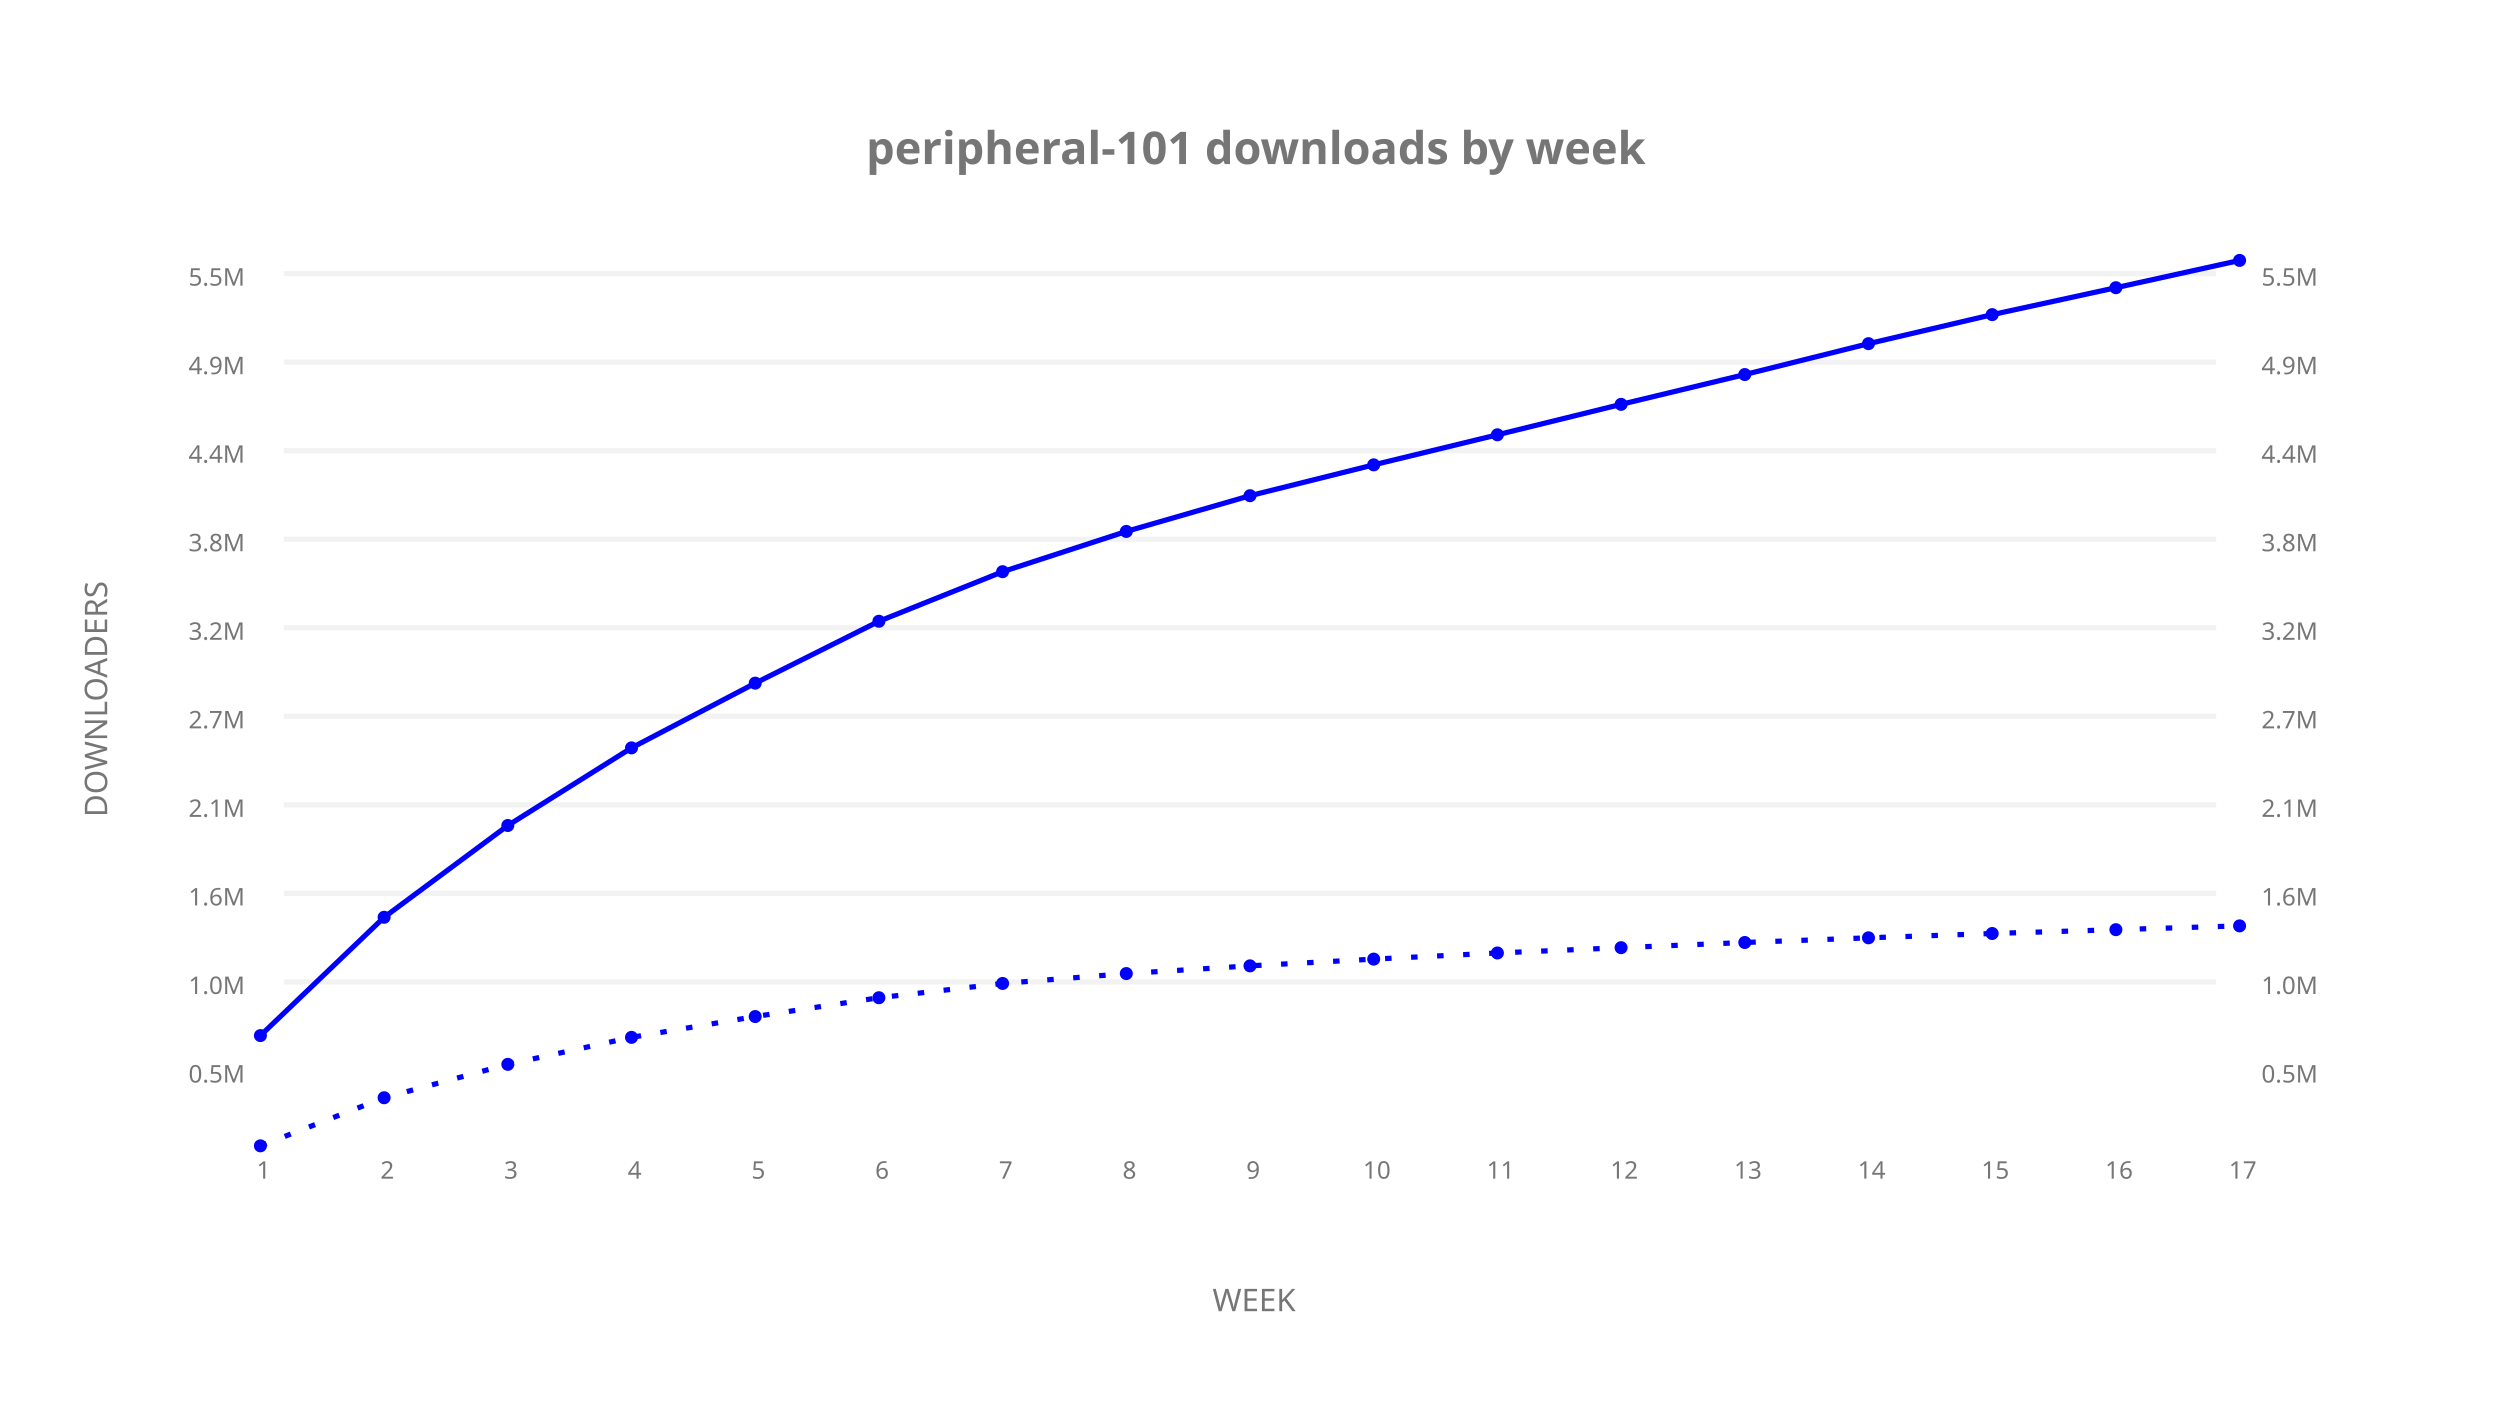
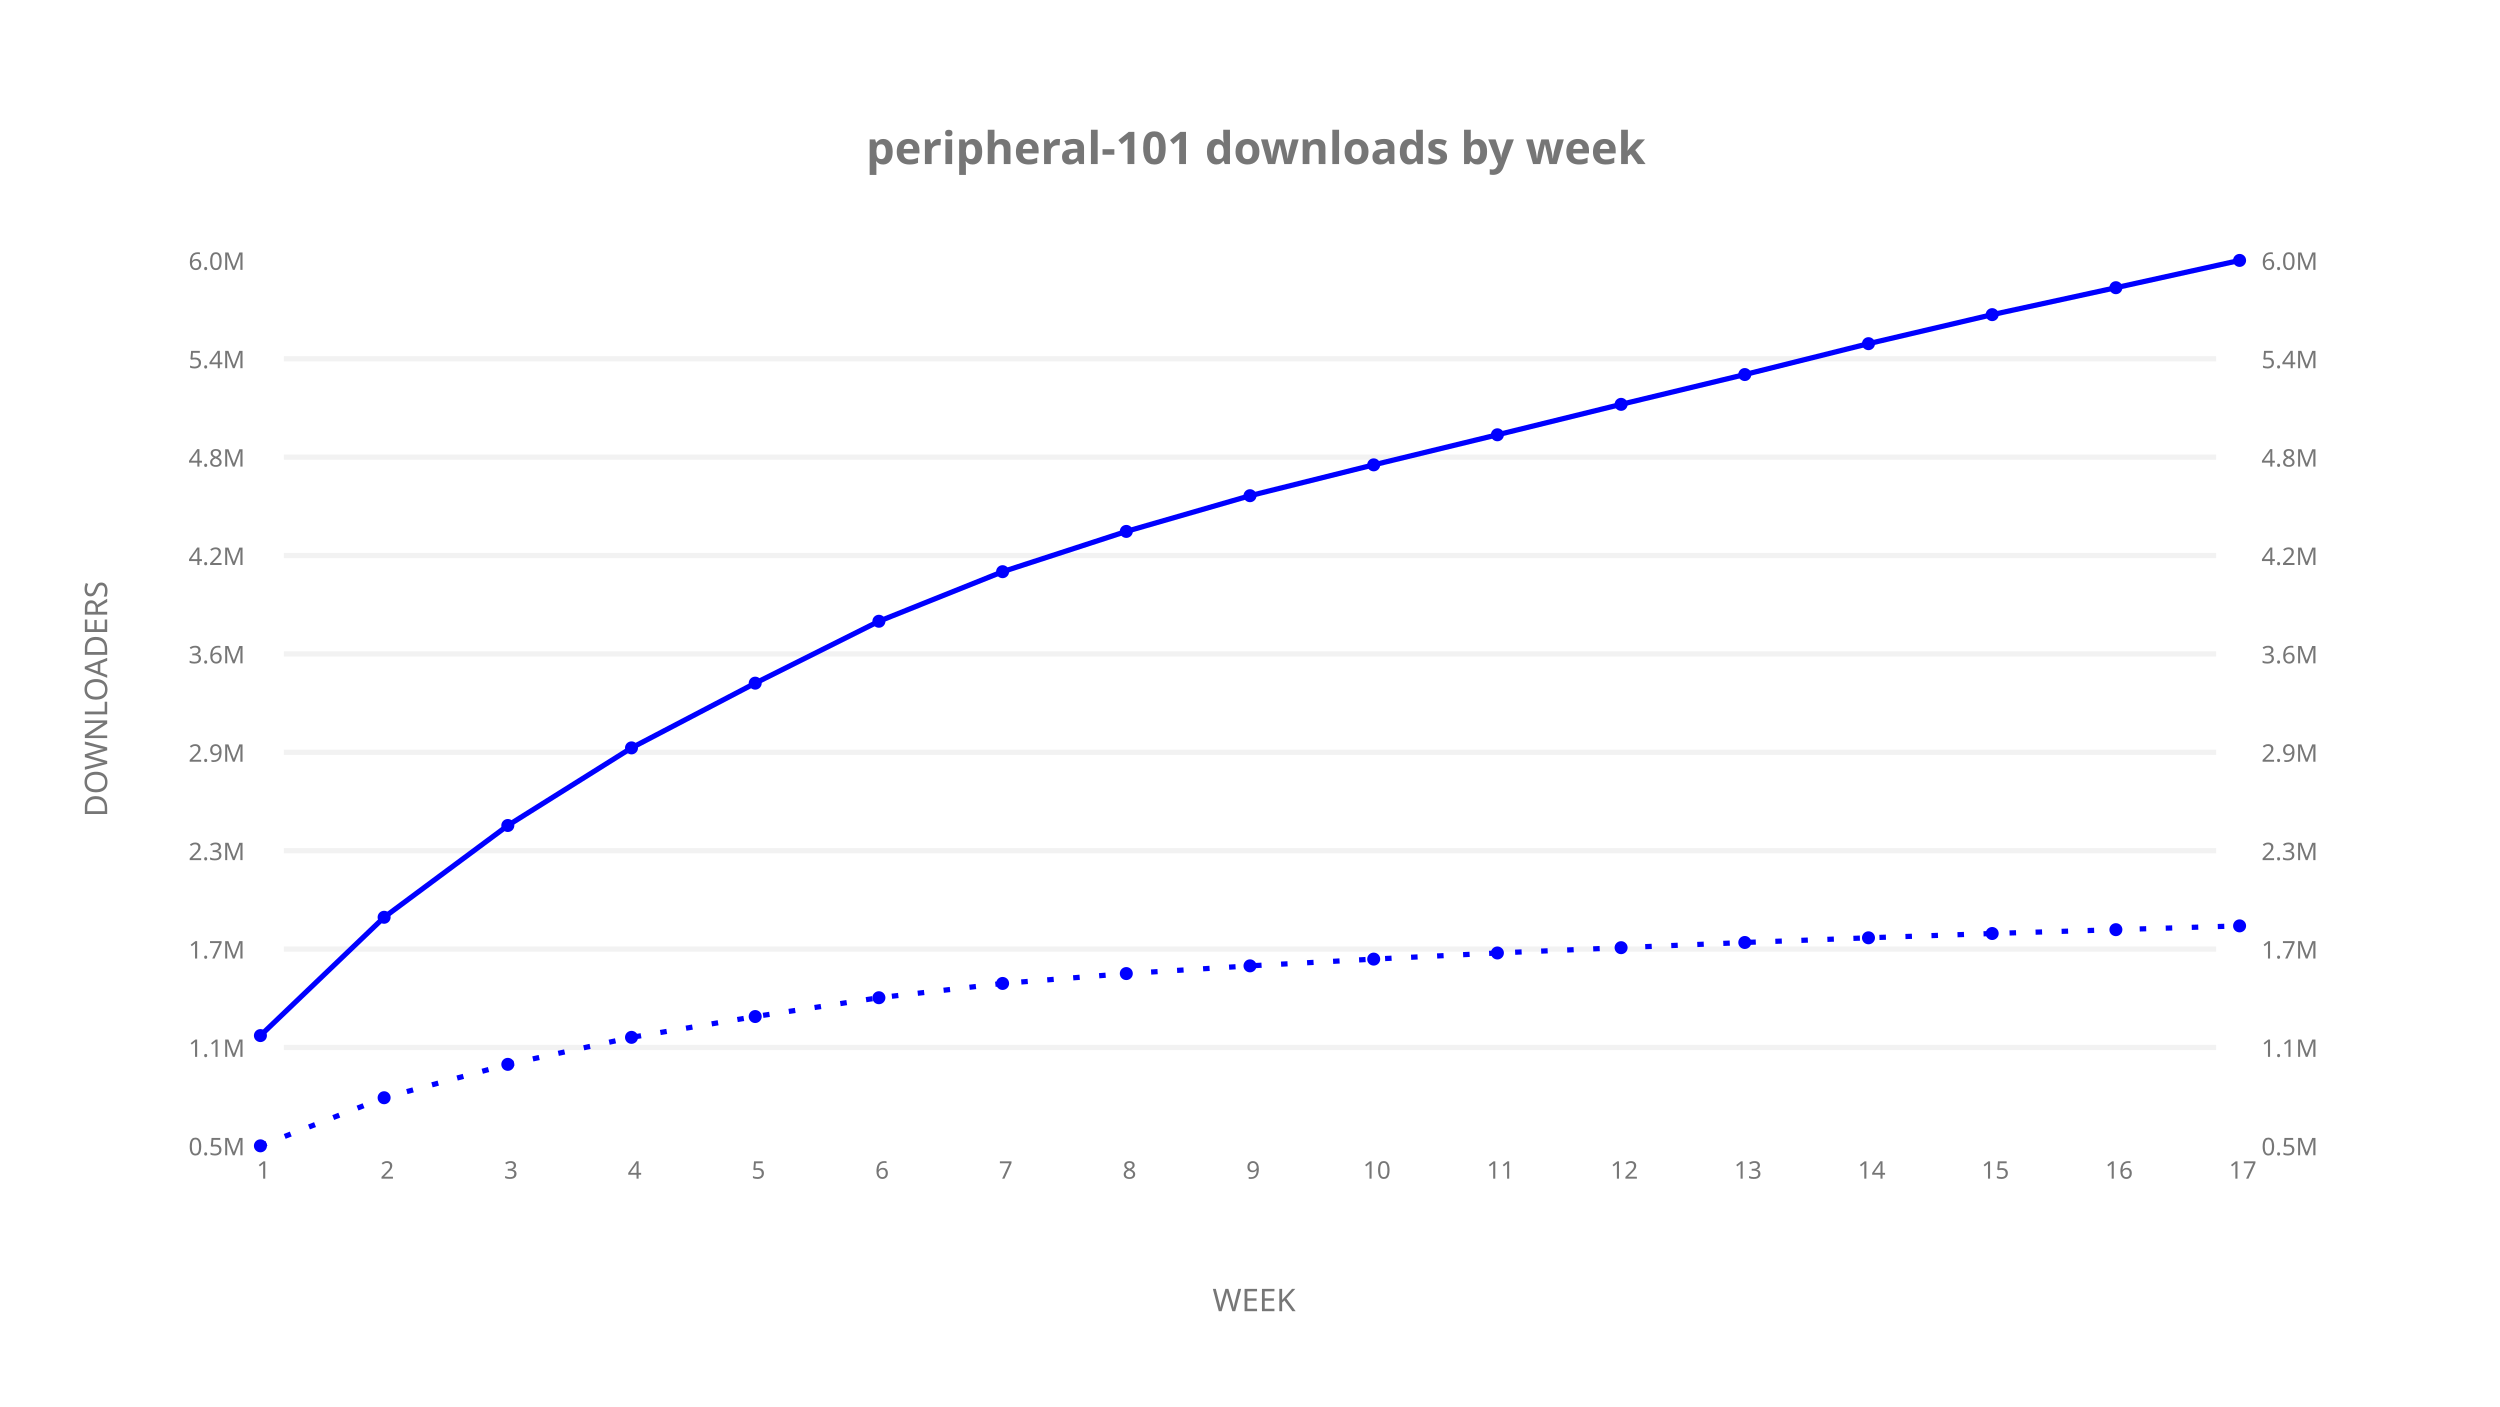
<svg xmlns="http://www.w3.org/2000/svg" xml:space="preserve" id="peripheral-101-downloads-by-week-peripheral-101-week" x="0px" y="0px" width="1920px" height="1080px" viewBox="0 0 1920 1080" enable-background="new 0 0 1920 1080" role="img">
  <g id="annotations">
    <text x="960" y="126" font-family="Atkinson Hyperlegible" font-size="26pt" text-anchor="middle" text-align="center" font-weight="600" font-style="normal" style="fill:rgb(118,118,118); fill-opacity:1; stroke:rgb(118,118,118); stroke-opacity:0; stroke-width:0.5"> peripheral-101 downloads by week</text>
    <g id="axes-lines">
      <text x="960" y="1007" font-family="Atkinson Hyperlegible" font-size="18pt" text-anchor="middle" text-align="center" font-weight="500" font-style="normal" style="fill:rgb(118,118,118); fill-opacity:1; stroke:rgb(118,118,118); stroke-opacity:0; stroke-width:0.5"> WEEK</text>
      <text x="73" y="540" font-family="Atkinson Hyperlegible" font-size="18pt" text-anchor="middle" text-align="center" dominant-baseline="central" font-weight="500" font-style="normal" style="fill:rgb(118,118,118); fill-opacity:1; stroke:rgb(118,118,118); stroke-opacity:0; stroke-width:0.5" transform="rotate(-90,73,540)"> DOWNLOADERS</text>
    </g>
    <g id="tic-y-label-lines">
-       <line x1="218" y1="754.135" x2="1702" y2="754.135" style="fill:rgb(0,0,255); fill-opacity:0; stroke:rgb(242,242,242); stroke-opacity:1; stroke-width:4" />
-       <line x1="218" y1="686.135" x2="1702" y2="686.135" style="fill:rgb(0,0,255); fill-opacity:0; stroke:rgb(242,242,242); stroke-opacity:1; stroke-width:4" />
-       <line x1="218" y1="618.135" x2="1702" y2="618.135" style="fill:rgb(0,0,255); fill-opacity:0; stroke:rgb(242,242,242); stroke-opacity:1; stroke-width:4" />
-       <line x1="218" y1="550.135" x2="1702" y2="550.135" style="fill:rgb(0,0,255); fill-opacity:0; stroke:rgb(242,242,242); stroke-opacity:1; stroke-width:4" />
-       <line x1="218" y1="482.135" x2="1702" y2="482.135" style="fill:rgb(0,0,255); fill-opacity:0; stroke:rgb(242,242,242); stroke-opacity:1; stroke-width:4" />
-       <line x1="218" y1="414.135" x2="1702" y2="414.135" style="fill:rgb(0,0,255); fill-opacity:0; stroke:rgb(242,242,242); stroke-opacity:1; stroke-width:4" />
-       <line x1="218" y1="346.135" x2="1702" y2="346.135" style="fill:rgb(0,0,255); fill-opacity:0; stroke:rgb(242,242,242); stroke-opacity:1; stroke-width:4" />
-       <line x1="218" y1="278.135" x2="1702" y2="278.135" style="fill:rgb(0,0,255); fill-opacity:0; stroke:rgb(242,242,242); stroke-opacity:1; stroke-width:4" />
-       <line x1="218" y1="210.135" x2="1702" y2="210.135" style="fill:rgb(0,0,255); fill-opacity:0; stroke:rgb(242,242,242); stroke-opacity:1; stroke-width:4" />
+       <line x1="218" y1="804.444" x2="1702" y2="804.444" style="fill:rgb(0,0,255); fill-opacity:0; stroke:rgb(242,242,242); stroke-opacity:1; stroke-width:4" />
+       <line x1="218" y1="728.889" x2="1702" y2="728.889" style="fill:rgb(0,0,255); fill-opacity:0; stroke:rgb(242,242,242); stroke-opacity:1; stroke-width:4" />
+       <line x1="218" y1="653.333" x2="1702" y2="653.333" style="fill:rgb(0,0,255); fill-opacity:0; stroke:rgb(242,242,242); stroke-opacity:1; stroke-width:4" />
+       <line x1="218" y1="577.778" x2="1702" y2="577.778" style="fill:rgb(0,0,255); fill-opacity:0; stroke:rgb(242,242,242); stroke-opacity:1; stroke-width:4" />
+       <line x1="218" y1="502.222" x2="1702" y2="502.222" style="fill:rgb(0,0,255); fill-opacity:0; stroke:rgb(242,242,242); stroke-opacity:1; stroke-width:4" />
+       <line x1="218" y1="426.667" x2="1702" y2="426.667" style="fill:rgb(0,0,255); fill-opacity:0; stroke:rgb(242,242,242); stroke-opacity:1; stroke-width:4" />
+       <line x1="218" y1="351.111" x2="1702" y2="351.111" style="fill:rgb(0,0,255); fill-opacity:0; stroke:rgb(242,242,242); stroke-opacity:1; stroke-width:4" />
+       <line x1="218" y1="275.556" x2="1702" y2="275.556" style="fill:rgb(0,0,255); fill-opacity:0; stroke:rgb(242,242,242); stroke-opacity:1; stroke-width:4" />
    </g>
    <g id="tic-x-labels">
      <text x="200" y="898" font-family="Atkinson Hyperlegible" font-size="14pt" text-anchor="middle" text-align="center" dominant-baseline="central" font-weight="400" font-style="normal" style="fill:rgb(118,118,118); fill-opacity:1; stroke:rgb(118,118,118); stroke-opacity:0; stroke-width:0.5"> 1</text>
      <text x="295" y="898" font-family="Atkinson Hyperlegible" font-size="14pt" text-anchor="middle" text-align="center" dominant-baseline="central" font-weight="400" font-style="normal" style="fill:rgb(118,118,118); fill-opacity:1; stroke:rgb(118,118,118); stroke-opacity:0; stroke-width:0.5"> 2</text>
      <text x="390" y="898" font-family="Atkinson Hyperlegible" font-size="14pt" text-anchor="middle" text-align="center" dominant-baseline="central" font-weight="400" font-style="normal" style="fill:rgb(118,118,118); fill-opacity:1; stroke:rgb(118,118,118); stroke-opacity:0; stroke-width:0.5"> 3</text>
      <text x="485" y="898" font-family="Atkinson Hyperlegible" font-size="14pt" text-anchor="middle" text-align="center" dominant-baseline="central" font-weight="400" font-style="normal" style="fill:rgb(118,118,118); fill-opacity:1; stroke:rgb(118,118,118); stroke-opacity:0; stroke-width:0.5"> 4</text>
      <text x="580" y="898" font-family="Atkinson Hyperlegible" font-size="14pt" text-anchor="middle" text-align="center" dominant-baseline="central" font-weight="400" font-style="normal" style="fill:rgb(118,118,118); fill-opacity:1; stroke:rgb(118,118,118); stroke-opacity:0; stroke-width:0.5"> 5</text>
      <text x="675" y="898" font-family="Atkinson Hyperlegible" font-size="14pt" text-anchor="middle" text-align="center" dominant-baseline="central" font-weight="400" font-style="normal" style="fill:rgb(118,118,118); fill-opacity:1; stroke:rgb(118,118,118); stroke-opacity:0; stroke-width:0.5"> 6</text>
      <text x="770" y="898" font-family="Atkinson Hyperlegible" font-size="14pt" text-anchor="middle" text-align="center" dominant-baseline="central" font-weight="400" font-style="normal" style="fill:rgb(118,118,118); fill-opacity:1; stroke:rgb(118,118,118); stroke-opacity:0; stroke-width:0.5"> 7</text>
      <text x="865" y="898" font-family="Atkinson Hyperlegible" font-size="14pt" text-anchor="middle" text-align="center" dominant-baseline="central" font-weight="400" font-style="normal" style="fill:rgb(118,118,118); fill-opacity:1; stroke:rgb(118,118,118); stroke-opacity:0; stroke-width:0.5"> 8</text>
      <text x="960" y="898" font-family="Atkinson Hyperlegible" font-size="14pt" text-anchor="middle" text-align="center" dominant-baseline="central" font-weight="400" font-style="normal" style="fill:rgb(118,118,118); fill-opacity:1; stroke:rgb(118,118,118); stroke-opacity:0; stroke-width:0.5"> 9</text>
      <text x="1055" y="898" font-family="Atkinson Hyperlegible" font-size="14pt" text-anchor="middle" text-align="center" dominant-baseline="central" font-weight="400" font-style="normal" style="fill:rgb(118,118,118); fill-opacity:1; stroke:rgb(118,118,118); stroke-opacity:0; stroke-width:0.5"> 10</text>
      <text x="1150" y="898" font-family="Atkinson Hyperlegible" font-size="14pt" text-anchor="middle" text-align="center" dominant-baseline="central" font-weight="400" font-style="normal" style="fill:rgb(118,118,118); fill-opacity:1; stroke:rgb(118,118,118); stroke-opacity:0; stroke-width:0.5"> 11</text>
      <text x="1245" y="898" font-family="Atkinson Hyperlegible" font-size="14pt" text-anchor="middle" text-align="center" dominant-baseline="central" font-weight="400" font-style="normal" style="fill:rgb(118,118,118); fill-opacity:1; stroke:rgb(118,118,118); stroke-opacity:0; stroke-width:0.5"> 12</text>
      <text x="1340" y="898" font-family="Atkinson Hyperlegible" font-size="14pt" text-anchor="middle" text-align="center" dominant-baseline="central" font-weight="400" font-style="normal" style="fill:rgb(118,118,118); fill-opacity:1; stroke:rgb(118,118,118); stroke-opacity:0; stroke-width:0.5"> 13</text>
      <text x="1435" y="898" font-family="Atkinson Hyperlegible" font-size="14pt" text-anchor="middle" text-align="center" dominant-baseline="central" font-weight="400" font-style="normal" style="fill:rgb(118,118,118); fill-opacity:1; stroke:rgb(118,118,118); stroke-opacity:0; stroke-width:0.5"> 14</text>
      <text x="1530" y="898" font-family="Atkinson Hyperlegible" font-size="14pt" text-anchor="middle" text-align="center" dominant-baseline="central" font-weight="400" font-style="normal" style="fill:rgb(118,118,118); fill-opacity:1; stroke:rgb(118,118,118); stroke-opacity:0; stroke-width:0.5"> 15</text>
      <text x="1625" y="898" font-family="Atkinson Hyperlegible" font-size="14pt" text-anchor="middle" text-align="center" dominant-baseline="central" font-weight="400" font-style="normal" style="fill:rgb(118,118,118); fill-opacity:1; stroke:rgb(118,118,118); stroke-opacity:0; stroke-width:0.5"> 16</text>
      <text x="1720" y="898" font-family="Atkinson Hyperlegible" font-size="14pt" text-anchor="middle" text-align="center" dominant-baseline="central" font-weight="400" font-style="normal" style="fill:rgb(118,118,118); fill-opacity:1; stroke:rgb(118,118,118); stroke-opacity:0; stroke-width:0.5"> 17</text>
    </g>
    <g id="tic-y-labels">
-       <text x="164" y="824.135" font-family="Atkinson Hyperlegible" font-size="14pt" text-anchor="middle" text-align="center" dominant-baseline="central" font-weight="400" font-style="normal" style="fill:rgb(118,118,118); fill-opacity:1; stroke:rgb(118,118,118); stroke-opacity:0; stroke-width:0.5"> 0.5M</text>
-       <text x="1756" y="824.135" font-family="Atkinson Hyperlegible" font-size="14pt" text-anchor="middle" text-align="center" dominant-baseline="central" font-weight="400" font-style="normal" style="fill:rgb(118,118,118); fill-opacity:1; stroke:rgb(118,118,118); stroke-opacity:0; stroke-width:0.5"> 0.5M</text>
-       <text x="164" y="756.135" font-family="Atkinson Hyperlegible" font-size="14pt" text-anchor="middle" text-align="center" dominant-baseline="central" font-weight="400" font-style="normal" style="fill:rgb(118,118,118); fill-opacity:1; stroke:rgb(118,118,118); stroke-opacity:0; stroke-width:0.5"> 1.0M</text>
-       <text x="1756" y="756.135" font-family="Atkinson Hyperlegible" font-size="14pt" text-anchor="middle" text-align="center" dominant-baseline="central" font-weight="400" font-style="normal" style="fill:rgb(118,118,118); fill-opacity:1; stroke:rgb(118,118,118); stroke-opacity:0; stroke-width:0.5"> 1.0M</text>
-       <text x="164" y="688.135" font-family="Atkinson Hyperlegible" font-size="14pt" text-anchor="middle" text-align="center" dominant-baseline="central" font-weight="400" font-style="normal" style="fill:rgb(118,118,118); fill-opacity:1; stroke:rgb(118,118,118); stroke-opacity:0; stroke-width:0.5"> 1.6M</text>
-       <text x="1756" y="688.135" font-family="Atkinson Hyperlegible" font-size="14pt" text-anchor="middle" text-align="center" dominant-baseline="central" font-weight="400" font-style="normal" style="fill:rgb(118,118,118); fill-opacity:1; stroke:rgb(118,118,118); stroke-opacity:0; stroke-width:0.5"> 1.6M</text>
-       <text x="164" y="620.135" font-family="Atkinson Hyperlegible" font-size="14pt" text-anchor="middle" text-align="center" dominant-baseline="central" font-weight="400" font-style="normal" style="fill:rgb(118,118,118); fill-opacity:1; stroke:rgb(118,118,118); stroke-opacity:0; stroke-width:0.5"> 2.1M</text>
-       <text x="1756" y="620.135" font-family="Atkinson Hyperlegible" font-size="14pt" text-anchor="middle" text-align="center" dominant-baseline="central" font-weight="400" font-style="normal" style="fill:rgb(118,118,118); fill-opacity:1; stroke:rgb(118,118,118); stroke-opacity:0; stroke-width:0.5"> 2.1M</text>
-       <text x="164" y="552.135" font-family="Atkinson Hyperlegible" font-size="14pt" text-anchor="middle" text-align="center" dominant-baseline="central" font-weight="400" font-style="normal" style="fill:rgb(118,118,118); fill-opacity:1; stroke:rgb(118,118,118); stroke-opacity:0; stroke-width:0.5"> 2.7M</text>
-       <text x="1756" y="552.135" font-family="Atkinson Hyperlegible" font-size="14pt" text-anchor="middle" text-align="center" dominant-baseline="central" font-weight="400" font-style="normal" style="fill:rgb(118,118,118); fill-opacity:1; stroke:rgb(118,118,118); stroke-opacity:0; stroke-width:0.5"> 2.7M</text>
-       <text x="164" y="484.135" font-family="Atkinson Hyperlegible" font-size="14pt" text-anchor="middle" text-align="center" dominant-baseline="central" font-weight="400" font-style="normal" style="fill:rgb(118,118,118); fill-opacity:1; stroke:rgb(118,118,118); stroke-opacity:0; stroke-width:0.5"> 3.2M</text>
-       <text x="1756" y="484.135" font-family="Atkinson Hyperlegible" font-size="14pt" text-anchor="middle" text-align="center" dominant-baseline="central" font-weight="400" font-style="normal" style="fill:rgb(118,118,118); fill-opacity:1; stroke:rgb(118,118,118); stroke-opacity:0; stroke-width:0.5"> 3.2M</text>
-       <text x="164" y="416.135" font-family="Atkinson Hyperlegible" font-size="14pt" text-anchor="middle" text-align="center" dominant-baseline="central" font-weight="400" font-style="normal" style="fill:rgb(118,118,118); fill-opacity:1; stroke:rgb(118,118,118); stroke-opacity:0; stroke-width:0.5"> 3.8M</text>
-       <text x="1756" y="416.135" font-family="Atkinson Hyperlegible" font-size="14pt" text-anchor="middle" text-align="center" dominant-baseline="central" font-weight="400" font-style="normal" style="fill:rgb(118,118,118); fill-opacity:1; stroke:rgb(118,118,118); stroke-opacity:0; stroke-width:0.5"> 3.8M</text>
-       <text x="164" y="348.135" font-family="Atkinson Hyperlegible" font-size="14pt" text-anchor="middle" text-align="center" dominant-baseline="central" font-weight="400" font-style="normal" style="fill:rgb(118,118,118); fill-opacity:1; stroke:rgb(118,118,118); stroke-opacity:0; stroke-width:0.5"> 4.4M</text>
-       <text x="1756" y="348.135" font-family="Atkinson Hyperlegible" font-size="14pt" text-anchor="middle" text-align="center" dominant-baseline="central" font-weight="400" font-style="normal" style="fill:rgb(118,118,118); fill-opacity:1; stroke:rgb(118,118,118); stroke-opacity:0; stroke-width:0.5"> 4.4M</text>
-       <text x="164" y="280.135" font-family="Atkinson Hyperlegible" font-size="14pt" text-anchor="middle" text-align="center" dominant-baseline="central" font-weight="400" font-style="normal" style="fill:rgb(118,118,118); fill-opacity:1; stroke:rgb(118,118,118); stroke-opacity:0; stroke-width:0.5"> 4.9M</text>
-       <text x="1756" y="280.135" font-family="Atkinson Hyperlegible" font-size="14pt" text-anchor="middle" text-align="center" dominant-baseline="central" font-weight="400" font-style="normal" style="fill:rgb(118,118,118); fill-opacity:1; stroke:rgb(118,118,118); stroke-opacity:0; stroke-width:0.5"> 4.9M</text>
-       <text x="164" y="212.135" font-family="Atkinson Hyperlegible" font-size="14pt" text-anchor="middle" text-align="center" dominant-baseline="central" font-weight="400" font-style="normal" style="fill:rgb(118,118,118); fill-opacity:1; stroke:rgb(118,118,118); stroke-opacity:0; stroke-width:0.5"> 5.5M</text>
-       <text x="1756" y="212.135" font-family="Atkinson Hyperlegible" font-size="14pt" text-anchor="middle" text-align="center" dominant-baseline="central" font-weight="400" font-style="normal" style="fill:rgb(118,118,118); fill-opacity:1; stroke:rgb(118,118,118); stroke-opacity:0; stroke-width:0.5"> 5.5M</text>
+       <text x="164" y="880" font-family="Atkinson Hyperlegible" font-size="14pt" text-anchor="middle" text-align="center" dominant-baseline="central" font-weight="400" font-style="normal" style="fill:rgb(118,118,118); fill-opacity:1; stroke:rgb(118,118,118); stroke-opacity:0; stroke-width:0.5"> 0.5M</text>
+       <text x="1756" y="880" font-family="Atkinson Hyperlegible" font-size="14pt" text-anchor="middle" text-align="center" dominant-baseline="central" font-weight="400" font-style="normal" style="fill:rgb(118,118,118); fill-opacity:1; stroke:rgb(118,118,118); stroke-opacity:0; stroke-width:0.5"> 0.5M</text>
+       <text x="164" y="804.444" font-family="Atkinson Hyperlegible" font-size="14pt" text-anchor="middle" text-align="center" dominant-baseline="central" font-weight="400" font-style="normal" style="fill:rgb(118,118,118); fill-opacity:1; stroke:rgb(118,118,118); stroke-opacity:0; stroke-width:0.5"> 1.1M</text>
+       <text x="1756" y="804.444" font-family="Atkinson Hyperlegible" font-size="14pt" text-anchor="middle" text-align="center" dominant-baseline="central" font-weight="400" font-style="normal" style="fill:rgb(118,118,118); fill-opacity:1; stroke:rgb(118,118,118); stroke-opacity:0; stroke-width:0.5"> 1.1M</text>
+       <text x="164" y="728.889" font-family="Atkinson Hyperlegible" font-size="14pt" text-anchor="middle" text-align="center" dominant-baseline="central" font-weight="400" font-style="normal" style="fill:rgb(118,118,118); fill-opacity:1; stroke:rgb(118,118,118); stroke-opacity:0; stroke-width:0.5"> 1.7M</text>
+       <text x="1756" y="728.889" font-family="Atkinson Hyperlegible" font-size="14pt" text-anchor="middle" text-align="center" dominant-baseline="central" font-weight="400" font-style="normal" style="fill:rgb(118,118,118); fill-opacity:1; stroke:rgb(118,118,118); stroke-opacity:0; stroke-width:0.5"> 1.7M</text>
+       <text x="164" y="653.333" font-family="Atkinson Hyperlegible" font-size="14pt" text-anchor="middle" text-align="center" dominant-baseline="central" font-weight="400" font-style="normal" style="fill:rgb(118,118,118); fill-opacity:1; stroke:rgb(118,118,118); stroke-opacity:0; stroke-width:0.5"> 2.3M</text>
+       <text x="1756" y="653.333" font-family="Atkinson Hyperlegible" font-size="14pt" text-anchor="middle" text-align="center" dominant-baseline="central" font-weight="400" font-style="normal" style="fill:rgb(118,118,118); fill-opacity:1; stroke:rgb(118,118,118); stroke-opacity:0; stroke-width:0.5"> 2.3M</text>
+       <text x="164" y="577.778" font-family="Atkinson Hyperlegible" font-size="14pt" text-anchor="middle" text-align="center" dominant-baseline="central" font-weight="400" font-style="normal" style="fill:rgb(118,118,118); fill-opacity:1; stroke:rgb(118,118,118); stroke-opacity:0; stroke-width:0.5"> 2.9M</text>
+       <text x="1756" y="577.778" font-family="Atkinson Hyperlegible" font-size="14pt" text-anchor="middle" text-align="center" dominant-baseline="central" font-weight="400" font-style="normal" style="fill:rgb(118,118,118); fill-opacity:1; stroke:rgb(118,118,118); stroke-opacity:0; stroke-width:0.5"> 2.9M</text>
+       <text x="164" y="502.222" font-family="Atkinson Hyperlegible" font-size="14pt" text-anchor="middle" text-align="center" dominant-baseline="central" font-weight="400" font-style="normal" style="fill:rgb(118,118,118); fill-opacity:1; stroke:rgb(118,118,118); stroke-opacity:0; stroke-width:0.5"> 3.6M</text>
+       <text x="1756" y="502.222" font-family="Atkinson Hyperlegible" font-size="14pt" text-anchor="middle" text-align="center" dominant-baseline="central" font-weight="400" font-style="normal" style="fill:rgb(118,118,118); fill-opacity:1; stroke:rgb(118,118,118); stroke-opacity:0; stroke-width:0.5"> 3.6M</text>
+       <text x="164" y="426.667" font-family="Atkinson Hyperlegible" font-size="14pt" text-anchor="middle" text-align="center" dominant-baseline="central" font-weight="400" font-style="normal" style="fill:rgb(118,118,118); fill-opacity:1; stroke:rgb(118,118,118); stroke-opacity:0; stroke-width:0.5"> 4.2M</text>
+       <text x="1756" y="426.667" font-family="Atkinson Hyperlegible" font-size="14pt" text-anchor="middle" text-align="center" dominant-baseline="central" font-weight="400" font-style="normal" style="fill:rgb(118,118,118); fill-opacity:1; stroke:rgb(118,118,118); stroke-opacity:0; stroke-width:0.5"> 4.2M</text>
+       <text x="164" y="351.111" font-family="Atkinson Hyperlegible" font-size="14pt" text-anchor="middle" text-align="center" dominant-baseline="central" font-weight="400" font-style="normal" style="fill:rgb(118,118,118); fill-opacity:1; stroke:rgb(118,118,118); stroke-opacity:0; stroke-width:0.5"> 4.8M</text>
+       <text x="1756" y="351.111" font-family="Atkinson Hyperlegible" font-size="14pt" text-anchor="middle" text-align="center" dominant-baseline="central" font-weight="400" font-style="normal" style="fill:rgb(118,118,118); fill-opacity:1; stroke:rgb(118,118,118); stroke-opacity:0; stroke-width:0.5"> 4.8M</text>
+       <text x="164" y="275.556" font-family="Atkinson Hyperlegible" font-size="14pt" text-anchor="middle" text-align="center" dominant-baseline="central" font-weight="400" font-style="normal" style="fill:rgb(118,118,118); fill-opacity:1; stroke:rgb(118,118,118); stroke-opacity:0; stroke-width:0.5"> 5.4M</text>
+       <text x="1756" y="275.556" font-family="Atkinson Hyperlegible" font-size="14pt" text-anchor="middle" text-align="center" dominant-baseline="central" font-weight="400" font-style="normal" style="fill:rgb(118,118,118); fill-opacity:1; stroke:rgb(118,118,118); stroke-opacity:0; stroke-width:0.5"> 5.4M</text>
+       <text x="164" y="200" font-family="Atkinson Hyperlegible" font-size="14pt" text-anchor="middle" text-align="center" dominant-baseline="central" font-weight="400" font-style="normal" style="fill:rgb(118,118,118); fill-opacity:1; stroke:rgb(118,118,118); stroke-opacity:0; stroke-width:0.5"> 6.0M</text>
+       <text x="1756" y="200" font-family="Atkinson Hyperlegible" font-size="14pt" text-anchor="middle" text-align="center" dominant-baseline="central" font-weight="400" font-style="normal" style="fill:rgb(118,118,118); fill-opacity:1; stroke:rgb(118,118,118); stroke-opacity:0; stroke-width:0.5"> 6.0M</text>
    </g>
  </g>
  <g id="polyline-peripheral-101 downloads by week">
    <polyline points="200,795.327 295,704.474 390,633.982 485,574.368 580,524.672 675,477.131 770,439.054 865,408.13 960,380.698 1055,357.004 1150,333.915 1245,310.546 1340,287.651 1435,263.934 1530,241.643 1625,220.953 1720,200 " style="fill:rgb(0,0,255); fill-opacity:0; stroke:rgb(0,0,255); stroke-opacity:1; stroke-width:4" />
  </g>
  <g id="markers-peripheral-101 downloads by week">
    <circle cx="200" cy="795.327" r="5" style="fill:rgb(0,0,255); fill-opacity:1; stroke:rgb(0,0,255); stroke-opacity:0; stroke-width:4">
</circle>
    <circle cx="295" cy="704.474" r="5" style="fill:rgb(0,0,255); fill-opacity:1; stroke:rgb(0,0,255); stroke-opacity:0; stroke-width:4">
</circle>
    <circle cx="390" cy="633.982" r="5" style="fill:rgb(0,0,255); fill-opacity:1; stroke:rgb(0,0,255); stroke-opacity:0; stroke-width:4">
</circle>
    <circle cx="485" cy="574.368" r="5" style="fill:rgb(0,0,255); fill-opacity:1; stroke:rgb(0,0,255); stroke-opacity:0; stroke-width:4">
</circle>
    <circle cx="580" cy="524.672" r="5" style="fill:rgb(0,0,255); fill-opacity:1; stroke:rgb(0,0,255); stroke-opacity:0; stroke-width:4">
</circle>
    <circle cx="675" cy="477.131" r="5" style="fill:rgb(0,0,255); fill-opacity:1; stroke:rgb(0,0,255); stroke-opacity:0; stroke-width:4">
</circle>
    <circle cx="770" cy="439.054" r="5" style="fill:rgb(0,0,255); fill-opacity:1; stroke:rgb(0,0,255); stroke-opacity:0; stroke-width:4">
</circle>
    <circle cx="865" cy="408.13" r="5" style="fill:rgb(0,0,255); fill-opacity:1; stroke:rgb(0,0,255); stroke-opacity:0; stroke-width:4">
</circle>
    <circle cx="960" cy="380.698" r="5" style="fill:rgb(0,0,255); fill-opacity:1; stroke:rgb(0,0,255); stroke-opacity:0; stroke-width:4">
</circle>
    <circle cx="1055" cy="357.004" r="5" style="fill:rgb(0,0,255); fill-opacity:1; stroke:rgb(0,0,255); stroke-opacity:0; stroke-width:4">
</circle>
    <circle cx="1150" cy="333.915" r="5" style="fill:rgb(0,0,255); fill-opacity:1; stroke:rgb(0,0,255); stroke-opacity:0; stroke-width:4">
</circle>
    <circle cx="1245" cy="310.546" r="5" style="fill:rgb(0,0,255); fill-opacity:1; stroke:rgb(0,0,255); stroke-opacity:0; stroke-width:4">
</circle>
    <circle cx="1340" cy="287.651" r="5" style="fill:rgb(0,0,255); fill-opacity:1; stroke:rgb(0,0,255); stroke-opacity:0; stroke-width:4">
</circle>
    <circle cx="1435" cy="263.934" r="5" style="fill:rgb(0,0,255); fill-opacity:1; stroke:rgb(0,0,255); stroke-opacity:0; stroke-width:4">
</circle>
    <circle cx="1530" cy="241.643" r="5" style="fill:rgb(0,0,255); fill-opacity:1; stroke:rgb(0,0,255); stroke-opacity:0; stroke-width:4">
</circle>
    <circle cx="1625" cy="220.953" r="5" style="fill:rgb(0,0,255); fill-opacity:1; stroke:rgb(0,0,255); stroke-opacity:0; stroke-width:4">
</circle>
    <circle cx="1720" cy="200" r="5" style="fill:rgb(0,0,255); fill-opacity:1; stroke:rgb(0,0,255); stroke-opacity:0; stroke-width:4">
</circle>
  </g>
  <g id="polyline-peripheral-101 downloads by week uploaders">
    <polyline points="200,880 295,843.061 390,817.428 485,796.685 580,780.698 675,766.253 770,755.29 865,747.702 960,741.777 1055,736.597 1150,731.889 1245,727.81 1340,723.829 1435,720.235 1530,716.935 1625,713.983 1720,711.07 " stroke-dasharray="5 15" style="fill:rgb(0,0,255); fill-opacity:0; stroke:rgb(0,0,255); stroke-opacity:1; stroke-width:4" />
  </g>
  <g id="markers-peripheral-101 downloads by week uploaders">
    <circle cx="200" cy="880" r="5" style="fill:rgb(0,0,255); fill-opacity:1; stroke:rgb(0,0,255); stroke-opacity:0; stroke-width:4">
</circle>
    <circle cx="295" cy="843.061" r="5" style="fill:rgb(0,0,255); fill-opacity:1; stroke:rgb(0,0,255); stroke-opacity:0; stroke-width:4">
</circle>
    <circle cx="390" cy="817.428" r="5" style="fill:rgb(0,0,255); fill-opacity:1; stroke:rgb(0,0,255); stroke-opacity:0; stroke-width:4">
</circle>
    <circle cx="485" cy="796.685" r="5" style="fill:rgb(0,0,255); fill-opacity:1; stroke:rgb(0,0,255); stroke-opacity:0; stroke-width:4">
</circle>
    <circle cx="580" cy="780.698" r="5" style="fill:rgb(0,0,255); fill-opacity:1; stroke:rgb(0,0,255); stroke-opacity:0; stroke-width:4">
</circle>
    <circle cx="675" cy="766.253" r="5" style="fill:rgb(0,0,255); fill-opacity:1; stroke:rgb(0,0,255); stroke-opacity:0; stroke-width:4">
</circle>
    <circle cx="770" cy="755.29" r="5" style="fill:rgb(0,0,255); fill-opacity:1; stroke:rgb(0,0,255); stroke-opacity:0; stroke-width:4">
</circle>
    <circle cx="865" cy="747.702" r="5" style="fill:rgb(0,0,255); fill-opacity:1; stroke:rgb(0,0,255); stroke-opacity:0; stroke-width:4">
</circle>
    <circle cx="960" cy="741.777" r="5" style="fill:rgb(0,0,255); fill-opacity:1; stroke:rgb(0,0,255); stroke-opacity:0; stroke-width:4">
</circle>
    <circle cx="1055" cy="736.597" r="5" style="fill:rgb(0,0,255); fill-opacity:1; stroke:rgb(0,0,255); stroke-opacity:0; stroke-width:4">
</circle>
    <circle cx="1150" cy="731.889" r="5" style="fill:rgb(0,0,255); fill-opacity:1; stroke:rgb(0,0,255); stroke-opacity:0; stroke-width:4">
</circle>
    <circle cx="1245" cy="727.81" r="5" style="fill:rgb(0,0,255); fill-opacity:1; stroke:rgb(0,0,255); stroke-opacity:0; stroke-width:4">
</circle>
    <circle cx="1340" cy="723.829" r="5" style="fill:rgb(0,0,255); fill-opacity:1; stroke:rgb(0,0,255); stroke-opacity:0; stroke-width:4">
</circle>
    <circle cx="1435" cy="720.235" r="5" style="fill:rgb(0,0,255); fill-opacity:1; stroke:rgb(0,0,255); stroke-opacity:0; stroke-width:4">
</circle>
    <circle cx="1530" cy="716.935" r="5" style="fill:rgb(0,0,255); fill-opacity:1; stroke:rgb(0,0,255); stroke-opacity:0; stroke-width:4">
</circle>
    <circle cx="1625" cy="713.983" r="5" style="fill:rgb(0,0,255); fill-opacity:1; stroke:rgb(0,0,255); stroke-opacity:0; stroke-width:4">
</circle>
    <circle cx="1720" cy="711.07" r="5" style="fill:rgb(0,0,255); fill-opacity:1; stroke:rgb(0,0,255); stroke-opacity:0; stroke-width:4">
</circle>
  </g>
</svg>
